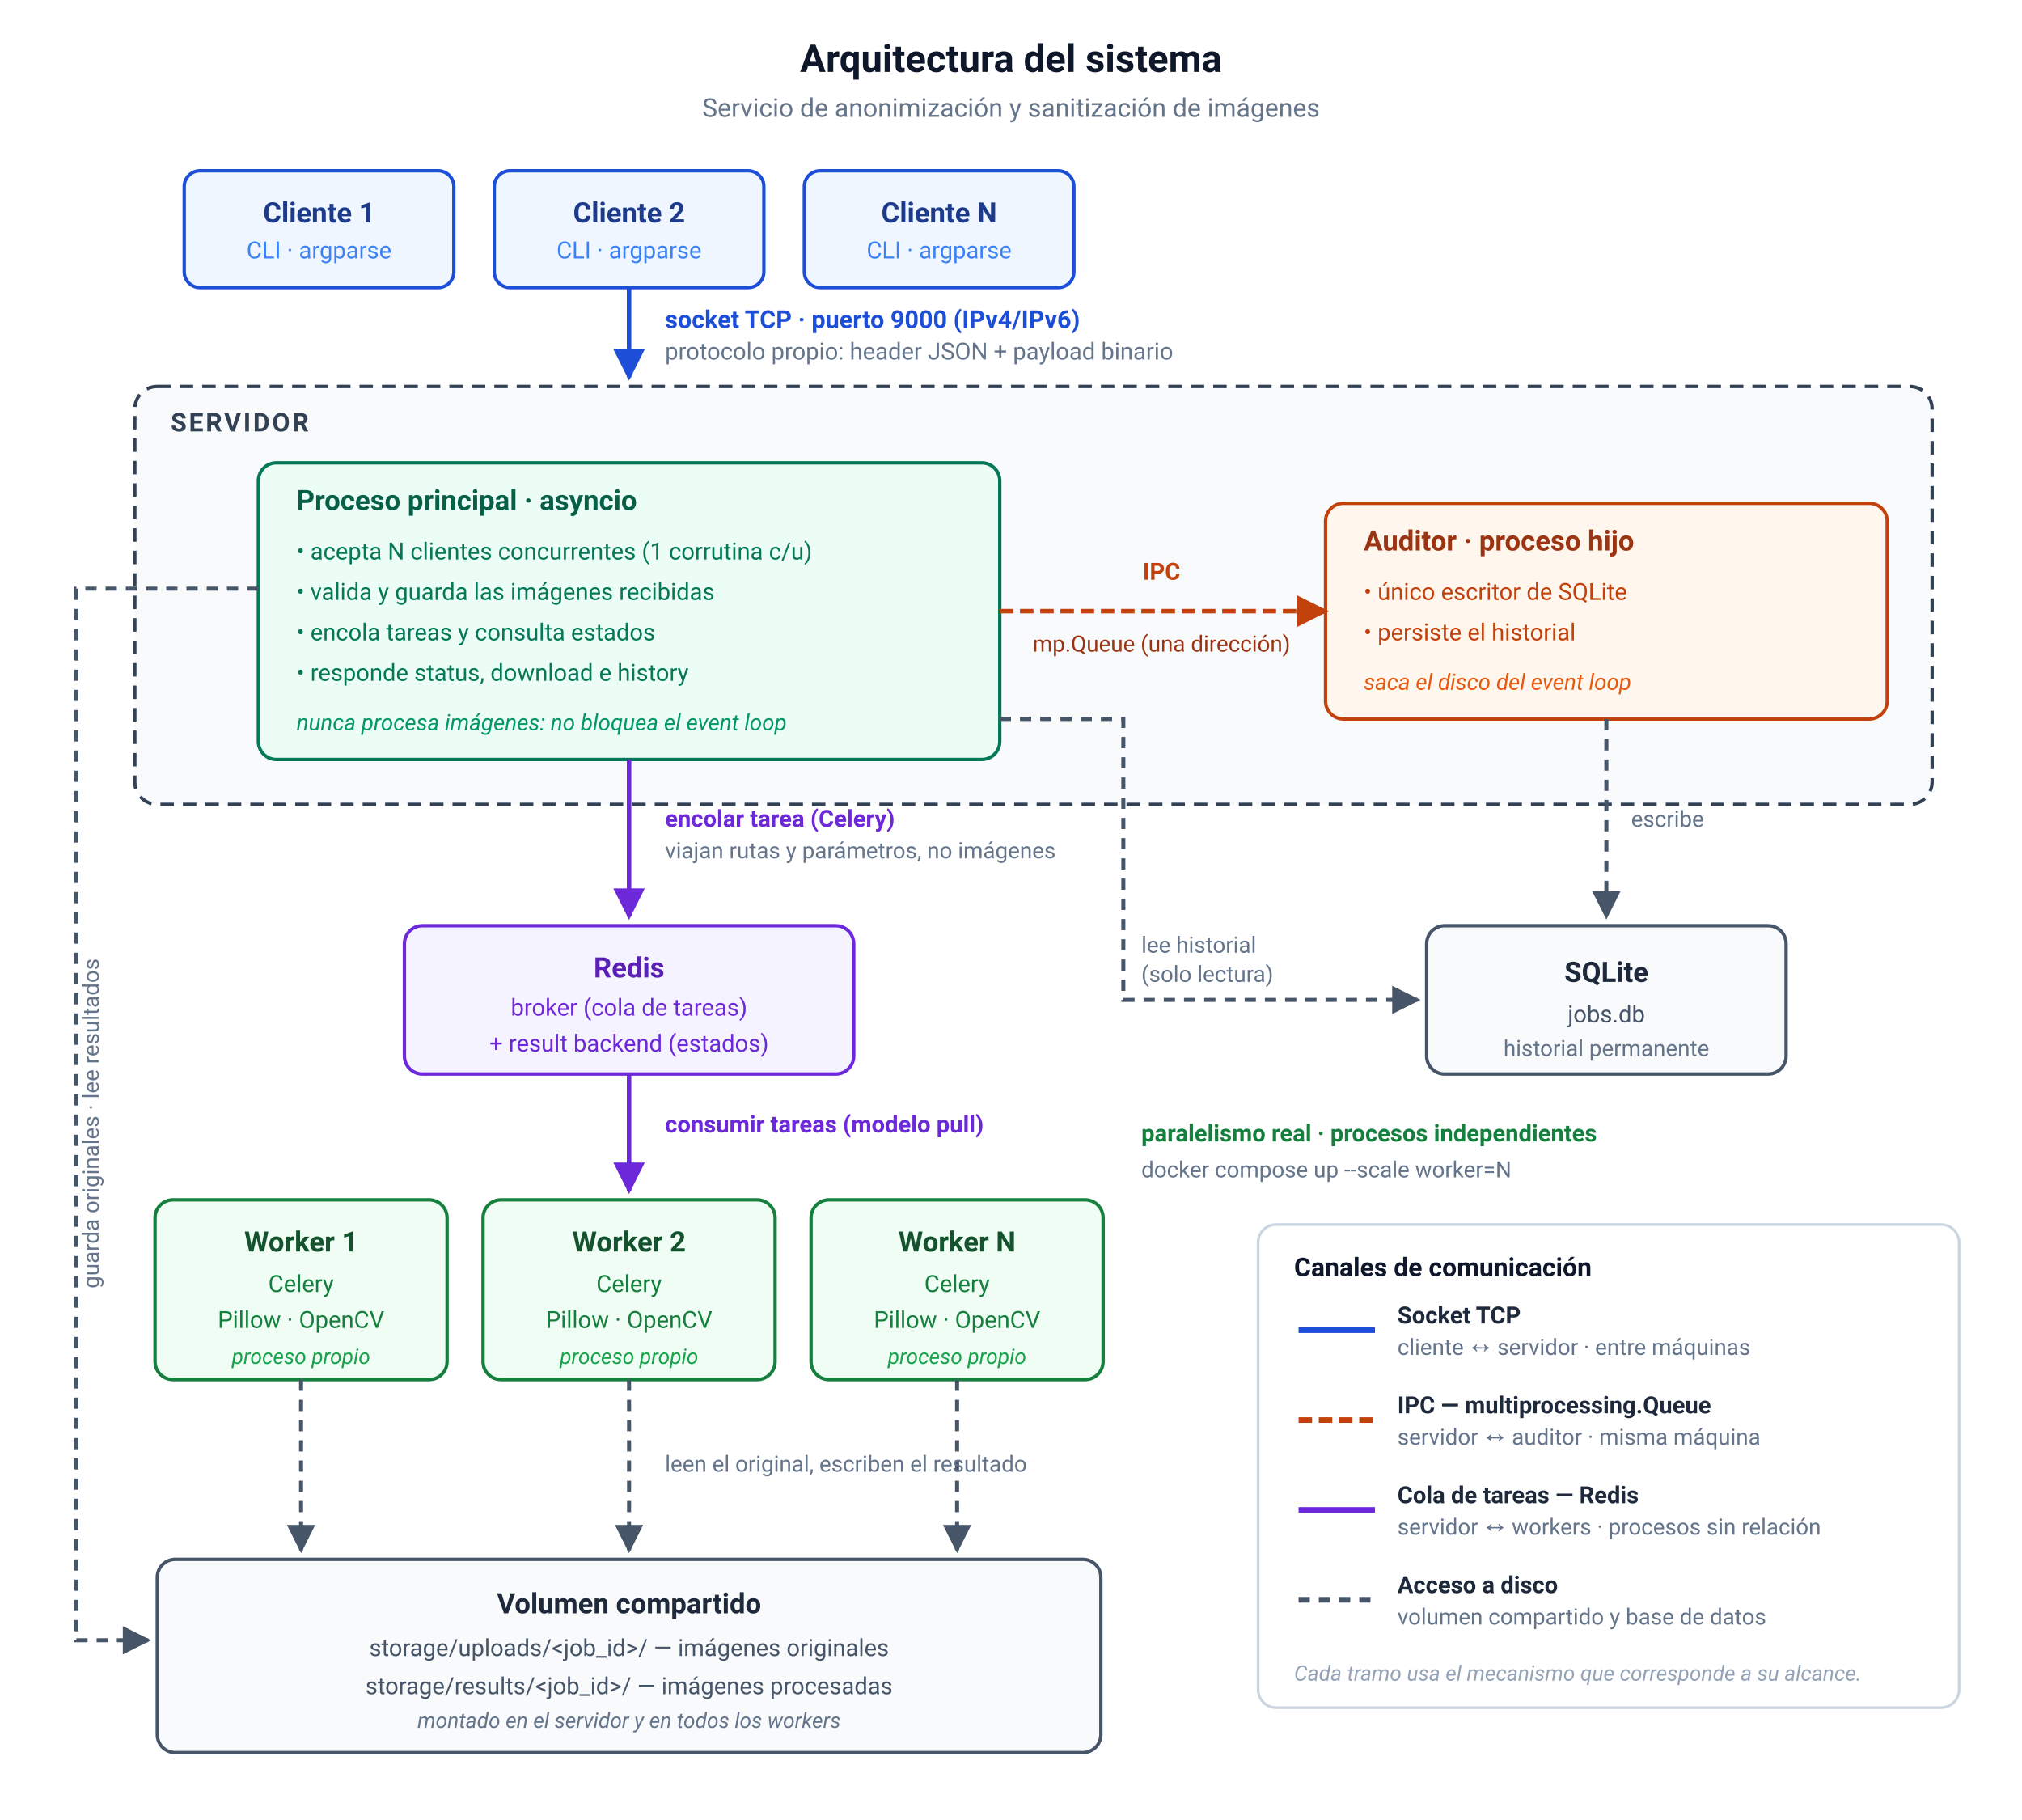
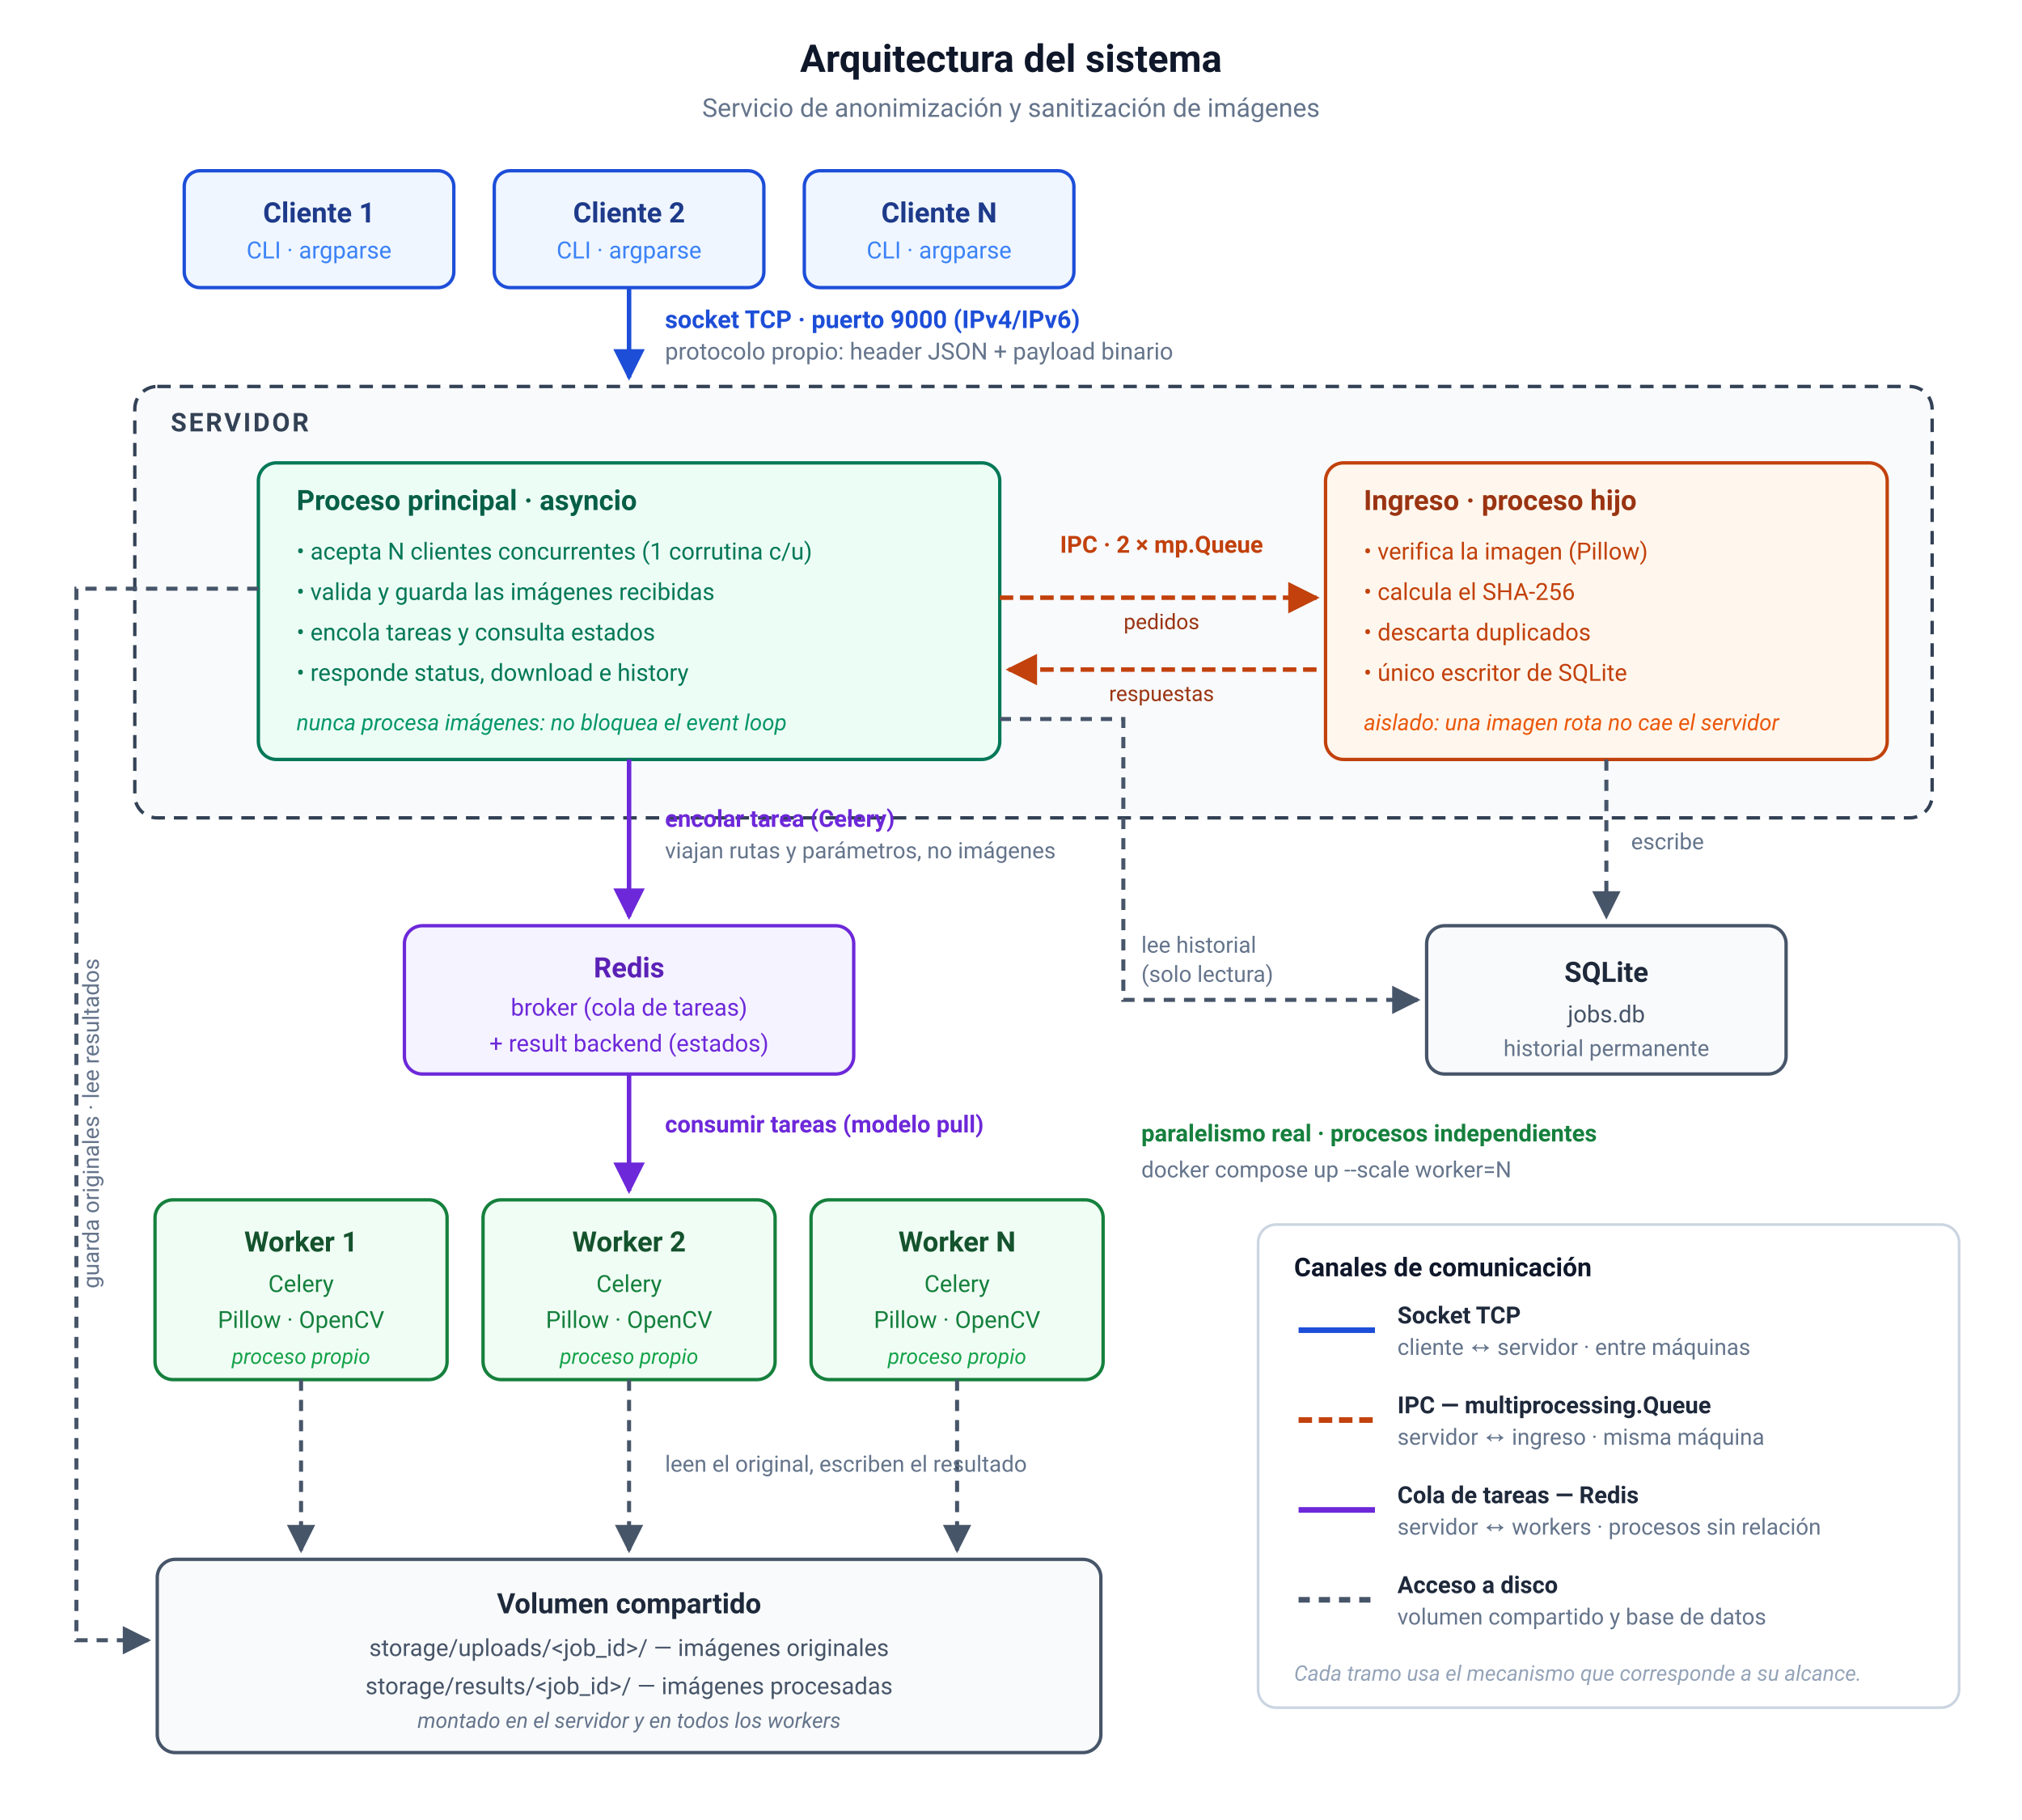
<svg xmlns="http://www.w3.org/2000/svg" viewBox="0 0 900 810" width="900" height="810" font-family="ui-sans-serif, system-ui, -apple-system, 'Segoe UI', Roboto, Helvetica, Arial, sans-serif">
  <defs>
    <marker id="aTcp" viewBox="0 0 10 10" refX="9" refY="5" markerWidth="7" markerHeight="7" orient="auto-start-reverse">
      <path d="M 0 0 L 10 5 L 0 10 z" fill="#1d4ed8" />
    </marker>
    <marker id="aIpc" viewBox="0 0 10 10" refX="9" refY="5" markerWidth="7" markerHeight="7" orient="auto-start-reverse">
      <path d="M 0 0 L 10 5 L 0 10 z" fill="#c2410c" />
    </marker>
    <marker id="aQueue" viewBox="0 0 10 10" refX="9" refY="5" markerWidth="7" markerHeight="7" orient="auto-start-reverse">
      <path d="M 0 0 L 10 5 L 0 10 z" fill="#6d28d9" />
    </marker>
    <marker id="aFs" viewBox="0 0 10 10" refX="9" refY="5" markerWidth="7" markerHeight="7" orient="auto-start-reverse">
      <path d="M 0 0 L 10 5 L 0 10 z" fill="#475569" />
    </marker>
  </defs>
  <rect x="0" y="0" width="900" height="810" fill="#ffffff" />
  <text x="450" y="32" text-anchor="middle" font-size="17" font-weight="700" fill="#0f172a">
    Arquitectura del sistema
  </text>
  <text x="450" y="52" text-anchor="middle" font-size="11.5" fill="#64748b">
    Servicio de anonimización y sanitización de imágenes
  </text>
  <g>
    <rect x="82" y="76" width="120" height="52" rx="7" fill="#eff6ff" stroke="#1d4ed8" stroke-width="1.5" />
    <text x="142" y="99" text-anchor="middle" font-size="12.5" font-weight="600" fill="#1e3a8a">Cliente 1</text>
    <text x="142" y="115" text-anchor="middle" font-size="10.5" fill="#3b82f6">CLI · argparse</text>
    <rect x="220" y="76" width="120" height="52" rx="7" fill="#eff6ff" stroke="#1d4ed8" stroke-width="1.5" />
    <text x="280" y="99" text-anchor="middle" font-size="12.5" font-weight="600" fill="#1e3a8a">Cliente 2</text>
    <text x="280" y="115" text-anchor="middle" font-size="10.5" fill="#3b82f6">CLI · argparse</text>
    <rect x="358" y="76" width="120" height="52" rx="7" fill="#eff6ff" stroke="#1d4ed8" stroke-width="1.5" />
    <text x="418" y="99" text-anchor="middle" font-size="12.5" font-weight="600" fill="#1e3a8a">Cliente N</text>
    <text x="418" y="115" text-anchor="middle" font-size="10.5" fill="#3b82f6">CLI · argparse</text>
  </g>
  <line x1="280" y1="128" x2="280" y2="168" stroke="#1d4ed8" stroke-width="2" marker-end="url(#aTcp)" />
  <text x="296" y="146" font-size="11" font-weight="600" fill="#1d4ed8">socket TCP · puerto 9000 (IPv4/IPv6)</text>
  <text x="296" y="160" font-size="10.5" fill="#64748b">protocolo propio: header JSON + payload binario</text>
-   <rect x="60" y="172" width="800" height="186" rx="10" fill="#f8fafc" stroke="#334155" stroke-width="1.5" stroke-dasharray="6 4" />
+   <rect x="60" y="172" width="800" height="192" rx="10" fill="#f8fafc" stroke="#334155" stroke-width="1.5" stroke-dasharray="6 4" />
  <text x="76" y="192" font-size="11.5" font-weight="700" fill="#334155" letter-spacing="1">SERVIDOR</text>
  <rect x="115" y="206" width="330" height="132" rx="8" fill="#ecfdf5" stroke="#047857" stroke-width="1.5" />
  <text x="132" y="227" font-size="12.5" font-weight="700" fill="#065f46">Proceso principal · asyncio</text>
  <text x="132" y="249" font-size="10.5" fill="#047857">• acepta N clientes concurrentes (1 corrutina c/u)</text>
  <text x="132" y="267" font-size="10.5" fill="#047857">• valida y guarda las imágenes recibidas</text>
  <text x="132" y="285" font-size="10.5" fill="#047857">• encola tareas y consulta estados</text>
  <text x="132" y="303" font-size="10.5" fill="#047857">• responde status, download e history</text>
  <text x="132" y="325" font-size="10" font-style="italic" fill="#059669">nunca procesa imágenes: no bloquea el event loop</text>
-   <rect x="590" y="224" width="250" height="96" rx="8" fill="#fff7ed" stroke="#c2410c" stroke-width="1.5" />
-   <text x="607" y="245" font-size="12.5" font-weight="700" fill="#9a3412">Auditor · proceso hijo</text>
-   <text x="607" y="267" font-size="10.5" fill="#c2410c">• único escritor de SQLite</text>
-   <text x="607" y="285" font-size="10.5" fill="#c2410c">• persiste el historial</text>
-   <text x="607" y="307" font-size="10" font-style="italic" fill="#ea580c">saca el disco del event loop</text>
-   <text x="517" y="258" text-anchor="middle" font-size="10.5" font-weight="600" fill="#c2410c">IPC</text>
-   <line x1="445" y1="272" x2="590" y2="272" stroke="#c2410c" stroke-width="2" stroke-dasharray="6 3" marker-end="url(#aIpc)" />
-   <text x="517" y="290" text-anchor="middle" font-size="10" fill="#9a3412">mp.Queue (una dirección)</text>
+   <rect x="590" y="206" width="250" height="132" rx="8" fill="#fff7ed" stroke="#c2410c" stroke-width="1.5" />
+   <text x="607" y="227" font-size="12.5" font-weight="700" fill="#9a3412">Ingreso · proceso hijo</text>
+   <text x="607" y="249" font-size="10.5" fill="#c2410c">• verifica la imagen (Pillow)</text>
+   <text x="607" y="267" font-size="10.5" fill="#c2410c">• calcula el SHA-256</text>
+   <text x="607" y="285" font-size="10.5" fill="#c2410c">• descarta duplicados</text>
+   <text x="607" y="303" font-size="10.5" fill="#c2410c">• único escritor de SQLite</text>
+   <text x="607" y="325" font-size="10" font-style="italic" fill="#ea580c">aislado: una imagen rota no cae el servidor</text>
+   <text x="517" y="246" text-anchor="middle" font-size="10.5" font-weight="600" fill="#c2410c">IPC · 2 × mp.Queue</text>
+   <line x1="445" y1="266" x2="586" y2="266" stroke="#c2410c" stroke-width="2" stroke-dasharray="6 3" marker-end="url(#aIpc)" />
+   <text x="517" y="280" text-anchor="middle" font-size="9.5" fill="#9a3412">pedidos</text>
+   <line x1="586" y1="298" x2="449" y2="298" stroke="#c2410c" stroke-width="2" stroke-dasharray="6 3" marker-end="url(#aIpc)" />
+   <text x="517" y="312" text-anchor="middle" font-size="9.5" fill="#9a3412">respuestas</text>
  <line x1="280" y1="338" x2="280" y2="408" stroke="#6d28d9" stroke-width="2" marker-end="url(#aQueue)" />
  <text x="296" y="368" font-size="10.5" font-weight="600" fill="#6d28d9">encolar tarea (Celery)</text>
  <text x="296" y="382" font-size="10" fill="#64748b">viajan rutas y parámetros, no imágenes</text>
-   <line x1="715" y1="320" x2="715" y2="408" stroke="#475569" stroke-width="1.8" stroke-dasharray="5 4" marker-end="url(#aFs)" />
-   <text x="726" y="368" font-size="10" fill="#64748b">escribe</text>
+   <line x1="715" y1="338" x2="715" y2="408" stroke="#475569" stroke-width="1.8" stroke-dasharray="5 4" marker-end="url(#aFs)" />
+   <text x="726" y="378" font-size="10" fill="#64748b">escribe</text>
  <path d="M 445 320 L 500 320 L 500 445 L 631 445" fill="none" stroke="#475569" stroke-width="1.8" stroke-dasharray="5 4" marker-end="url(#aFs)" />
  <text x="508" y="424" font-size="10" fill="#64748b">lee historial</text>
  <text x="508" y="437" font-size="10" fill="#64748b">(solo lectura)</text>
  <rect x="180" y="412" width="200" height="66" rx="8" fill="#f5f3ff" stroke="#6d28d9" stroke-width="1.5" />
  <text x="280" y="435" text-anchor="middle" font-size="12.5" font-weight="700" fill="#5b21b6">Redis</text>
  <text x="280" y="452" text-anchor="middle" font-size="10.5" fill="#6d28d9">broker (cola de tareas)</text>
  <text x="280" y="468" text-anchor="middle" font-size="10.5" fill="#6d28d9">+ result backend (estados)</text>
  <rect x="635" y="412" width="160" height="66" rx="8" fill="#f9fafb" stroke="#475569" stroke-width="1.5" />
  <text x="715" y="437" text-anchor="middle" font-size="12.5" font-weight="700" fill="#1e293b">SQLite</text>
  <text x="715" y="455" text-anchor="middle" font-size="10.5" fill="#475569">jobs.db</text>
  <text x="715" y="470" text-anchor="middle" font-size="10" fill="#64748b">historial permanente</text>
  <line x1="280" y1="478" x2="280" y2="530" stroke="#6d28d9" stroke-width="2" marker-end="url(#aQueue)" />
  <text x="296" y="504" font-size="10.5" font-weight="600" fill="#6d28d9">consumir tareas (modelo pull)</text>
  <g>
    <rect x="69" y="534" width="130" height="80" rx="8" fill="#f0fdf4" stroke="#15803d" stroke-width="1.5" />
    <text x="134" y="557" text-anchor="middle" font-size="12.5" font-weight="700" fill="#14532d">Worker 1</text>
    <text x="134" y="575" text-anchor="middle" font-size="10.5" fill="#15803d">Celery</text>
    <text x="134" y="591" text-anchor="middle" font-size="10.5" fill="#15803d">Pillow · OpenCV</text>
    <text x="134" y="607" text-anchor="middle" font-size="9.5" font-style="italic" fill="#16a34a">proceso propio</text>
    <rect x="215" y="534" width="130" height="80" rx="8" fill="#f0fdf4" stroke="#15803d" stroke-width="1.5" />
    <text x="280" y="557" text-anchor="middle" font-size="12.5" font-weight="700" fill="#14532d">Worker 2</text>
    <text x="280" y="575" text-anchor="middle" font-size="10.5" fill="#15803d">Celery</text>
    <text x="280" y="591" text-anchor="middle" font-size="10.5" fill="#15803d">Pillow · OpenCV</text>
    <text x="280" y="607" text-anchor="middle" font-size="9.5" font-style="italic" fill="#16a34a">proceso propio</text>
    <rect x="361" y="534" width="130" height="80" rx="8" fill="#f0fdf4" stroke="#15803d" stroke-width="1.5" />
    <text x="426" y="557" text-anchor="middle" font-size="12.5" font-weight="700" fill="#14532d">Worker N</text>
    <text x="426" y="575" text-anchor="middle" font-size="10.5" fill="#15803d">Celery</text>
    <text x="426" y="591" text-anchor="middle" font-size="10.5" fill="#15803d">Pillow · OpenCV</text>
    <text x="426" y="607" text-anchor="middle" font-size="9.5" font-style="italic" fill="#16a34a">proceso propio</text>
  </g>
  <text x="508" y="508" font-size="10.5" font-weight="600" fill="#15803d">paralelismo real · procesos independientes</text>
  <text x="508" y="524" font-size="10" fill="#64748b">docker compose up --scale worker=N</text>
  <line x1="134" y1="614" x2="134" y2="690" stroke="#475569" stroke-width="1.8" stroke-dasharray="5 4" marker-end="url(#aFs)" />
  <line x1="280" y1="614" x2="280" y2="690" stroke="#475569" stroke-width="1.8" stroke-dasharray="5 4" marker-end="url(#aFs)" />
  <line x1="426" y1="614" x2="426" y2="690" stroke="#475569" stroke-width="1.8" stroke-dasharray="5 4" marker-end="url(#aFs)" />
  <text x="296" y="655" font-size="10" fill="#64748b">leen el original, escriben el resultado</text>
  <path d="M 115 262 L 34 262 L 34 730 L 66 730" fill="none" stroke="#475569" stroke-width="1.8" stroke-dasharray="5 4" marker-end="url(#aFs)" />
  <text x="44" y="500" font-size="10" fill="#64748b" transform="rotate(-90 44 500)" text-anchor="middle">
    guarda originales · lee resultados
  </text>
  <rect x="70" y="694" width="420" height="86" rx="8" fill="#f9fafb" stroke="#475569" stroke-width="1.5" />
  <text x="280" y="718" text-anchor="middle" font-size="12.5" font-weight="700" fill="#1e293b">Volumen compartido</text>
  <text x="280" y="737" text-anchor="middle" font-size="10.5" fill="#475569">storage/uploads/&lt;job_id&gt;/ — imágenes originales</text>
  <text x="280" y="754" text-anchor="middle" font-size="10.5" fill="#475569">storage/results/&lt;job_id&gt;/ — imágenes procesadas</text>
  <text x="280" y="769" text-anchor="middle" font-size="9.5" font-style="italic" fill="#64748b">montado en el servidor y en todos los workers</text>
  <rect x="560" y="545" width="312" height="215" rx="8" fill="#ffffff" stroke="#cbd5e1" stroke-width="1.2" />
  <text x="576" y="568" font-size="11.5" font-weight="700" fill="#0f172a">Canales de comunicación</text>
  <line x1="578" y1="592" x2="612" y2="592" stroke="#1d4ed8" stroke-width="2.5" />
  <text x="622" y="589" font-size="10.5" font-weight="600" fill="#1e293b">Socket TCP</text>
  <text x="622" y="603" font-size="10" fill="#64748b">cliente ↔ servidor · entre máquinas</text>
  <line x1="578" y1="632" x2="612" y2="632" stroke="#c2410c" stroke-width="2.5" stroke-dasharray="6 3" />
  <text x="622" y="629" font-size="10.5" font-weight="600" fill="#1e293b">IPC — multiprocessing.Queue</text>
-   <text x="622" y="643" font-size="10" fill="#64748b">servidor ↔ auditor · misma máquina</text>
+   <text x="622" y="643" font-size="10" fill="#64748b">servidor ↔ ingreso · misma máquina</text>
  <line x1="578" y1="672" x2="612" y2="672" stroke="#6d28d9" stroke-width="2.5" />
  <text x="622" y="669" font-size="10.5" font-weight="600" fill="#1e293b">Cola de tareas — Redis</text>
  <text x="622" y="683" font-size="10" fill="#64748b">servidor ↔ workers · procesos sin relación</text>
  <line x1="578" y1="712" x2="612" y2="712" stroke="#475569" stroke-width="2.5" stroke-dasharray="5 4" />
  <text x="622" y="709" font-size="10.5" font-weight="600" fill="#1e293b">Acceso a disco</text>
  <text x="622" y="723" font-size="10" fill="#64748b">volumen compartido y base de datos</text>
  <text x="576" y="748" font-size="9.5" font-style="italic" fill="#94a3b8">Cada tramo usa el mecanismo que corresponde a su alcance.</text>
</svg>
